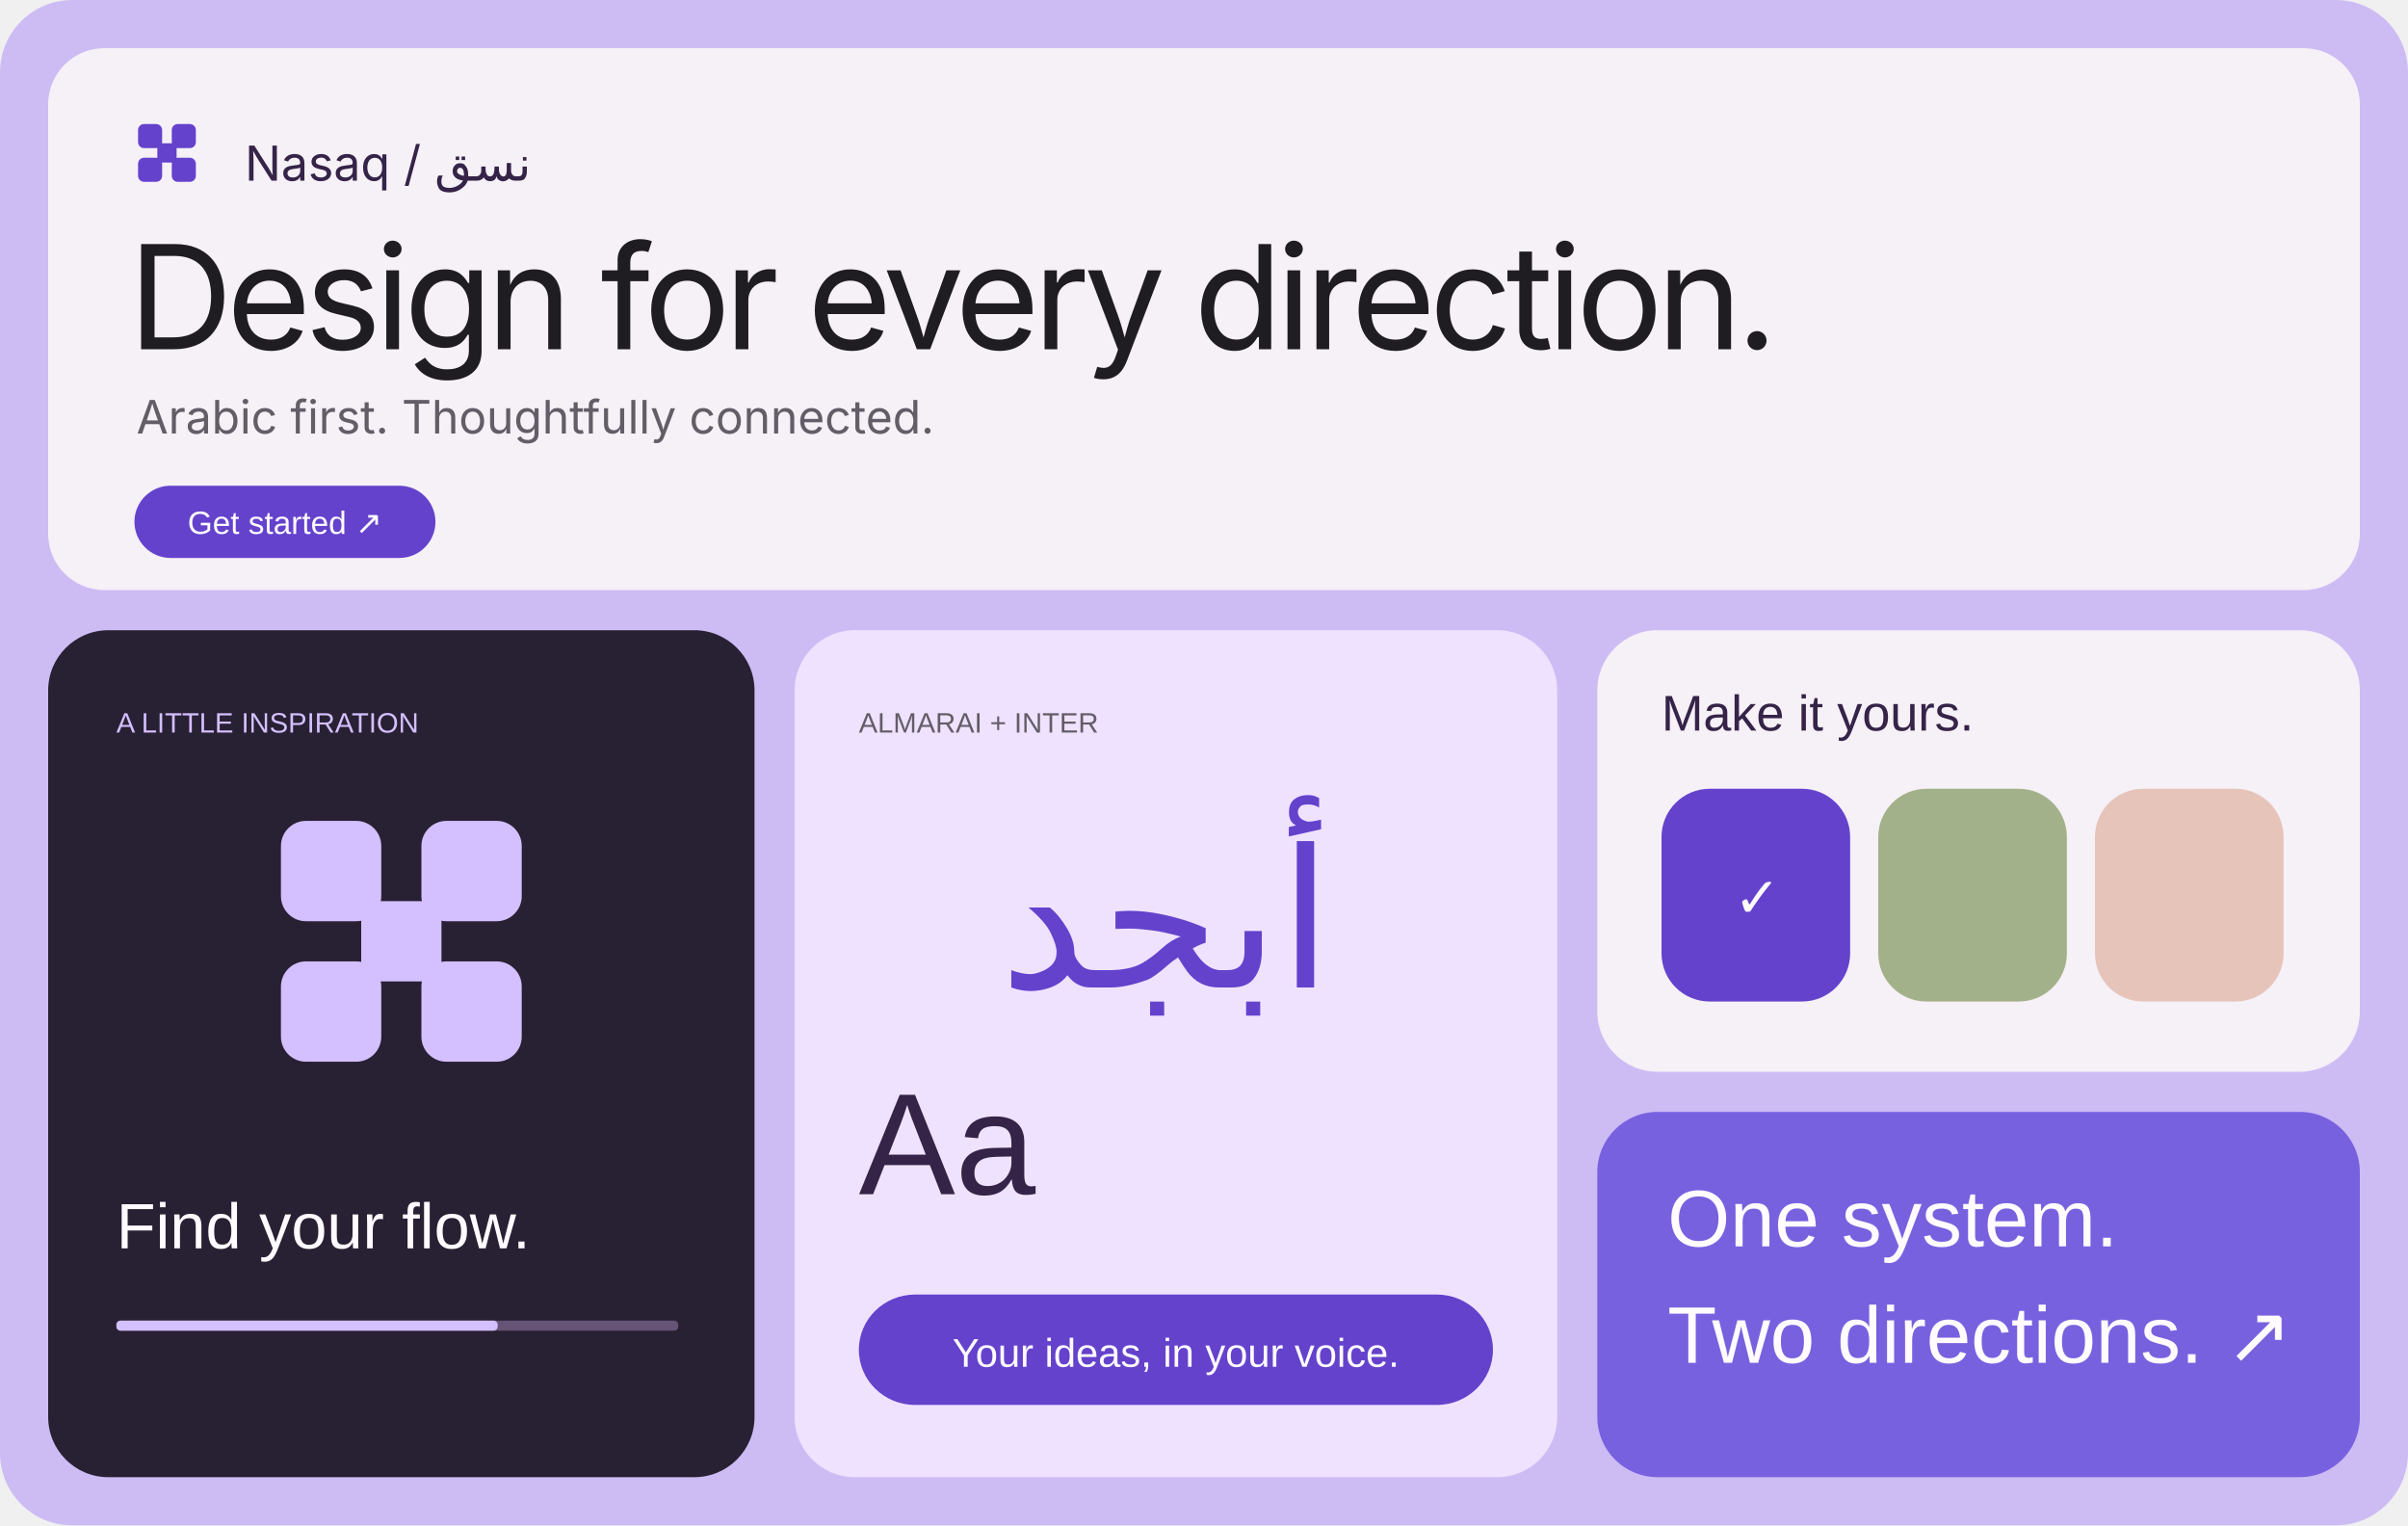
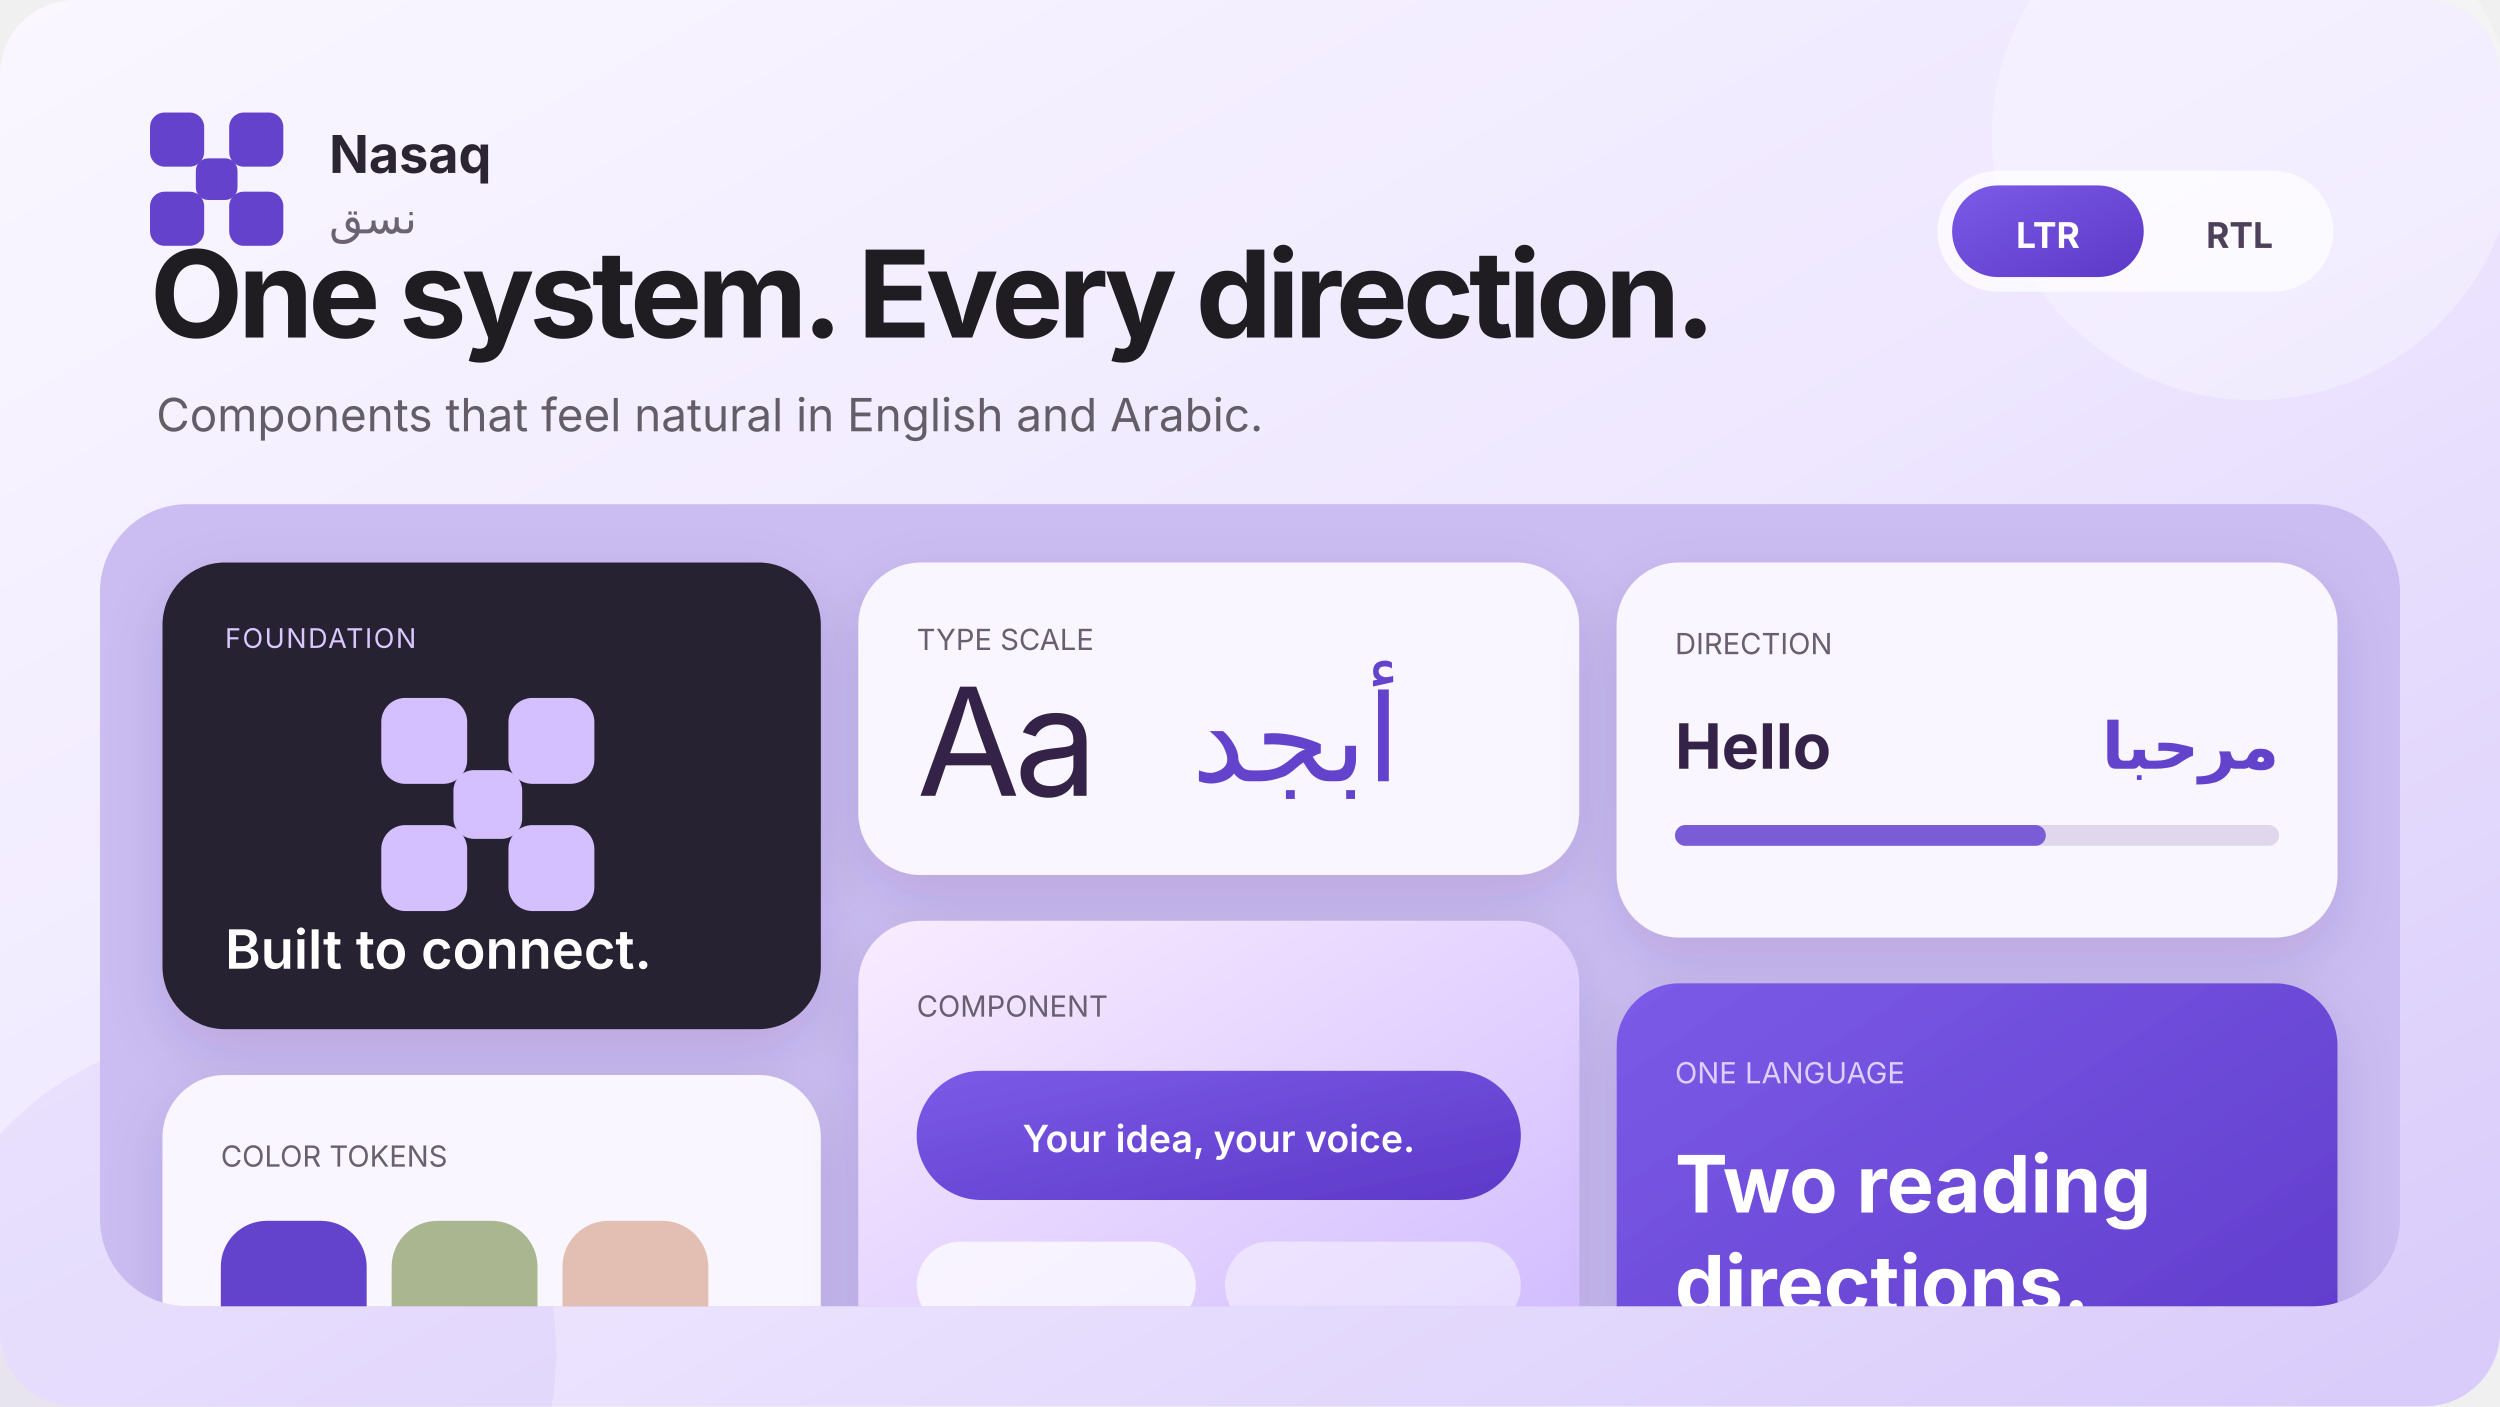
- <svg xmlns="http://www.w3.org/2000/svg" viewBox="0 0 1200 760">
-   <rect width="1200" height="760" rx="36" fill="#CDBCF4" />
-   <rect x="24" y="24" width="1152" height="270" rx="28" fill="#F6F0F7" />
-   <g transform="translate(64 57) scale(.6)" fill="#6442CC">
-     <rect x="8" y="8" width="20" height="20" rx="5" />
-     <rect x="36" y="8" width="20" height="20" rx="5" />
-     <rect x="8" y="36" width="20" height="20" rx="5" />
-     <rect x="36" y="36" width="20" height="20" rx="5" />
-     <rect x="24" y="24" width="16" height="16" rx="4" />
+ <svg xmlns="http://www.w3.org/2000/svg" viewBox="0 0 1200 675" role="img" aria-labelledby="title description">
+   <defs>
+     <linearGradient id="background" x1="0" y1="0" x2="1" y2="1">
+       <stop offset="0" stop-color="#faf7ff" />
+       <stop offset=".52" stop-color="#eee7ff" />
+       <stop offset="1" stop-color="#d8cafa" />
+     </linearGradient>
+     <linearGradient id="violet" x1="0" y1="0" x2="1" y2="1">
+       <stop offset="0" stop-color="#7b5be7" />
+       <stop offset="1" stop-color="#5d38c8" />
+     </linearGradient>
+     <linearGradient id="glow" x1="0" y1="0" x2="1" y2="1">
+       <stop offset="0" stop-color="#f9ecff" />
+       <stop offset="1" stop-color="#cfbaff" />
+     </linearGradient>
+     <filter id="shadow" x="-30%" y="-30%" width="160%" height="160%">
+       <feDropShadow dx="0" dy="10" stdDeviation="14" flood-color="#352348" flood-opacity=".12" />
+     </filter>
+     <clipPath id="showcase-clip">
+       <rect x="48" y="242" width="1104" height="385" rx="42" />
+     </clipPath>
+     <style>
+       .track-a { animation: track-a 10s cubic-bezier(.45,0,.2,1) infinite alternate; }
+       .track-b { animation: track-b 12s cubic-bezier(.45,0,.2,1) infinite alternate; }
+       .track-c { animation: track-c 11s cubic-bezier(.45,0,.2,1) infinite alternate; }
+       .selector { animation: selector 7s cubic-bezier(.3,.8,.3,1) infinite; transform-box: fill-box; transform-origin: center; }
+       .mark { animation: mark 4.5s cubic-bezier(.3,.8,.3,1) infinite; transform-box: fill-box; transform-origin: center; }
+       .pulse { animation: pulse 3.6s ease-in-out infinite; }
+       @keyframes track-a {
+         0%, 12% { transform: translateY(0); }
+         48%, 60% { transform: translateY(-88px); }
+         100% { transform: translateY(-164px); }
+       }
+       @keyframes track-b {
+         0%, 16% { transform: translateY(-150px); }
+         52%, 66% { transform: translateY(-70px); }
+         100% { transform: translateY(0); }
+       }
+       @keyframes track-c {
+         0%, 10% { transform: translateY(-20px); }
+         46%, 62% { transform: translateY(-112px); }
+         100% { transform: translateY(-176px); }
+       }
+       @keyframes selector {
+         0%, 20% { transform: translateX(0); }
+         42%, 70% { transform: translateX(84px); }
+         88%, 100% { transform: translateX(0); }
+       }
+       @keyframes mark {
+         0%, 72%, 100% { transform: rotate(0deg) scale(1); }
+         82% { transform: rotate(8deg) scale(1.05); }
+         91% { transform: rotate(-4deg) scale(.98); }
+       }
+       @keyframes pulse {
+         0%, 100% { opacity: .45; }
+         50% { opacity: 1; }
+       }
+       @media (prefers-reduced-motion: reduce) {
+         .track-a, .track-b, .track-c, .selector, .mark, .pulse { animation: none; }
+       }
+     </style>
+   </defs>
+   <rect width="1200" height="675" rx="36" fill="url(#background)" />
+   <circle cx="1082" cy="66" r="126" fill="#fff" opacity=".3" />
+   <circle cx="113" cy="649" r="154" fill="#8f72e5" opacity=".09" />
+   <g transform="translate(72 54)">
+     <g class="mark" fill="#6442cc">
+       <rect x="0" y="0" width="26" height="26" rx="7" />
+       <rect x="38" y="0" width="26" height="26" rx="7" />
+       <rect x="0" y="38" width="26" height="26" rx="7" />
+       <rect x="38" y="38" width="26" height="26" rx="7" />
+       <rect x="22" y="22" width="20" height="20" rx="6" />
+     </g>
+     <text x="86" y="29" font-family="Inter, Arial, sans-serif" font-size="25" font-weight="650" fill="#2b2433">Nasaq</text>
+     <text x="86" y="58" font-family="Arial, sans-serif" font-size="21" fill="#6b6272">نسق</text>
  </g>
-   <text x="122" y="90" font-family="Inter,Arial,sans-serif" font-size="24" fill="#352348">Nasaq / نسق</text>
-   <text x="64" y="174" font-family="Inter,Arial,sans-serif" font-size="72" letter-spacing="-3" fill="#201D22">Design for every direction.</text>
-   <text x="68" y="216" font-family="Inter,Arial,sans-serif" font-size="23" fill="#625D67">Arabic first. Thoughtfully connected.</text>
-   <rect x="67" y="242" width="150" height="36" rx="18" fill="#6442CC" />
-   <text x="142" y="266" text-anchor="middle" font-family="Arial,sans-serif" font-size="16" fill="#FFFBFF">Get started ↗</text>
-   <rect x="24" y="314" width="352" height="422" rx="30" fill="#282033" />
-   <text x="58" y="365" font-family="Arial,sans-serif" font-size="14" fill="#D4BFFF">A LITTLE INSPIRATION</text>
-   <g transform="translate(120 389) scale(2.5)" fill="#D4BFFF">
-     <rect x="8" y="8" width="20" height="20" rx="5" />
-     <rect x="36" y="8" width="20" height="20" rx="5" />
-     <rect x="8" y="36" width="20" height="20" rx="5" />
-     <rect x="36" y="36" width="20" height="20" rx="5" />
-     <rect x="24" y="24" width="16" height="16" rx="4" />
+   <text x="72" y="162" font-family="Inter, Arial, sans-serif" font-size="58" font-weight="650" letter-spacing="-2.4" fill="#201d22">One system. Every direction.</text>
+   <text x="75" y="207" font-family="Inter, Arial, sans-serif" font-size="22" fill="#625d67">Components that feel natural in English and Arabic.</text>
+   <g transform="translate(930 82)">
+     <rect width="190" height="58" rx="29" fill="#fff" opacity=".72" />
+     <rect class="selector" x="7" y="7" width="92" height="44" rx="22" fill="url(#violet)" />
+     <text x="53" y="37" text-anchor="middle" font-family="Inter, Arial, sans-serif" font-size="17" font-weight="650" fill="#fff">LTR</text>
+     <text x="145" y="37" text-anchor="middle" font-family="Inter, Arial, sans-serif" font-size="17" font-weight="650" fill="#4d405b">RTL</text>
  </g>
-   <text x="58" y="622" font-family="Arial,sans-serif" font-size="32" fill="#FFFBFF">Find your flow.</text>
-   <rect x="58" y="658" width="280" height="5" rx="2" fill="#665477" />
-   <rect x="58" y="658" width="190" height="5" rx="2" fill="#D4BFFF" />
-   <rect x="396" y="314" width="380" height="422" rx="30" fill="#EFE2FF" />
-   <text x="428" y="365" font-family="Arial,sans-serif" font-size="14" fill="#625D67">ALMARAI + INTER</text>
-   <text x="581" y="492" text-anchor="middle" font-family="Almarai,Arial,sans-serif" font-size="96" fill="#6442CC">أبجد</text>
-   <text x="428" y="595" font-family="Arial,sans-serif" font-size="72" fill="#352348">Aa</text>
-   <rect x="428" y="645" width="316" height="55" rx="28" fill="#6442CC" />
-   <text x="586" y="681" text-anchor="middle" font-family="Arial,sans-serif" font-size="20" fill="#FFFBFF">Your ideas, in your voice.</text>
-   <rect x="796" y="314" width="380" height="220" rx="30" fill="#F6F0F7" />
-   <text x="828" y="364" font-family="Arial,sans-serif" font-size="25" fill="#352348">Make it yours.</text>
-   <rect x="828" y="393" width="94" height="106" rx="24" fill="#6442CC" />
-   <rect x="936" y="393" width="94" height="106" rx="24" fill="#A3B18A" />
-   <rect x="1044" y="393" width="94" height="106" rx="24" fill="#E6C4BA" />
-   <text x="864" y="457" font-family="Arial,sans-serif" font-size="28" fill="#FFFBFF">✓</text>
-   <rect x="796" y="554" width="380" height="182" rx="30" fill="#7861DF" />
-   <text x="831" y="621" font-family="Arial,sans-serif" font-size="40" fill="#FFFBFF">One system.</text>
-   <text x="831" y="679" font-family="Arial,sans-serif" font-size="40" fill="#FFFBFF">Two directions. ↗</text>
+   <rect x="48" y="242" width="1104" height="385" rx="42" fill="#cbbcf2" />
+   <g clip-path="url(#showcase-clip)">
+     <g transform="translate(78 270)">
+       <g class="track-a">
+         <g filter="url(#shadow)">
+           <rect width="316" height="224" rx="30" fill="#282033" />
+           <text x="30" y="41" font-family="Inter, Arial, sans-serif" font-size="13" letter-spacing=".7" fill="#d9c7ff">FOUNDATION</text>
+           <g transform="translate(105 65) scale(1.65)" fill="#d4bfff">
+             <rect width="25" height="25" rx="7" />
+             <rect x="37" width="25" height="25" rx="7" />
+             <rect y="37" width="25" height="25" rx="7" />
+             <rect x="37" y="37" width="25" height="25" rx="7" />
+             <rect x="21" y="21" width="20" height="20" rx="6" />
+           </g>
+           <text x="30" y="195" font-family="Inter, Arial, sans-serif" font-size="26" font-weight="600" fill="#fff">Built to connect.</text>
+         </g>
+         <g transform="translate(0 246)" filter="url(#shadow)">
+           <rect width="316" height="170" rx="30" fill="#f9f6ff" />
+           <text x="28" y="44" font-family="Inter, Arial, sans-serif" font-size="14" fill="#685f70">COLOR TOKENS</text>
+           <rect x="28" y="70" width="70" height="70" rx="22" fill="#6442cc" />
+           <rect x="110" y="70" width="70" height="70" rx="22" fill="#a9b68f" />
+           <rect x="192" y="70" width="70" height="70" rx="22" fill="#e3bfb3" />
+         </g>
+       </g>
+     </g>
+     <g transform="translate(412 270)">
+       <g class="track-b">
+         <g filter="url(#shadow)">
+           <rect width="346" height="150" rx="30" fill="#f9f6ff" />
+           <text x="28" y="42" font-family="Inter, Arial, sans-serif" font-size="14" fill="#685f70">TYPE SCALE</text>
+           <text x="28" y="112" font-family="Inter, Arial, sans-serif" font-size="72" letter-spacing="-3" fill="#352348">Aa</text>
+           <text x="210" y="105" text-anchor="middle" font-family="Arial, sans-serif" font-size="58" fill="#6442cc">أبجد</text>
+         </g>
+         <g transform="translate(0 172)" filter="url(#shadow)">
+           <rect width="346" height="220" rx="30" fill="url(#glow)" />
+           <text x="28" y="46" font-family="Inter, Arial, sans-serif" font-size="14" fill="#685f70">COMPONENT</text>
+           <rect x="28" y="72" width="290" height="62" rx="31" fill="url(#violet)" />
+           <text x="173" y="111" text-anchor="middle" font-family="Inter, Arial, sans-serif" font-size="18" font-weight="600" fill="#fff">Your idea, your voice.</text>
+           <rect x="28" y="154" width="134" height="42" rx="21" fill="#fff" opacity=".72" />
+           <rect x="176" y="154" width="142" height="42" rx="21" fill="#fff" opacity=".46" />
+         </g>
+         <g transform="translate(0 414)" filter="url(#shadow)">
+           <rect width="346" height="150" rx="30" fill="#282033" />
+           <text x="28" y="47" font-family="Inter, Arial, sans-serif" font-size="14" fill="#d9c7ff">SPACING</text>
+           <rect x="28" y="78" width="54" height="38" rx="12" fill="#d4bfff" />
+           <rect x="96" y="68" width="76" height="48" rx="14" fill="#a98fe9" />
+           <rect x="186" y="56" width="132" height="60" rx="18" fill="#7a5bd6" />
+         </g>
+       </g>
+     </g>
+     <g transform="translate(776 270)">
+       <g class="track-c">
+         <g filter="url(#shadow)">
+           <rect width="346" height="180" rx="30" fill="#f9f6ff" />
+           <text x="28" y="44" font-family="Inter, Arial, sans-serif" font-size="14" fill="#685f70">DIRECTION</text>
+           <text x="28" y="99" font-family="Inter, Arial, sans-serif" font-size="30" font-weight="650" fill="#352348">Hello</text>
+           <text x="318" y="99" text-anchor="end" font-family="Arial, sans-serif" font-size="31" font-weight="650" fill="#6442cc">مرحبا</text>
+           <rect x="28" y="126" width="290" height="10" rx="5" fill="#e0d7ed" />
+           <rect class="pulse" x="28" y="126" width="178" height="10" rx="5" fill="#7a5bd6" />
+         </g>
+         <g transform="translate(0 202)" filter="url(#shadow)">
+           <rect width="346" height="232" rx="30" fill="url(#violet)" />
+           <text x="28" y="48" font-family="Inter, Arial, sans-serif" font-size="14" fill="#ddd0ff">ONE LANGUAGE</text>
+           <text x="28" y="110" font-family="Inter, Arial, sans-serif" font-size="38" font-weight="650" fill="#fff">Two reading</text>
+           <text x="28" y="158" font-family="Inter, Arial, sans-serif" font-size="38" font-weight="650" fill="#fff">directions.</text>
+           <circle cx="289" cy="183" r="28" fill="#fff" opacity=".16" />
+           <circle cx="289" cy="183" r="11" fill="#fff" />
+         </g>
+       </g>
+     </g>
+   </g>
</svg>
